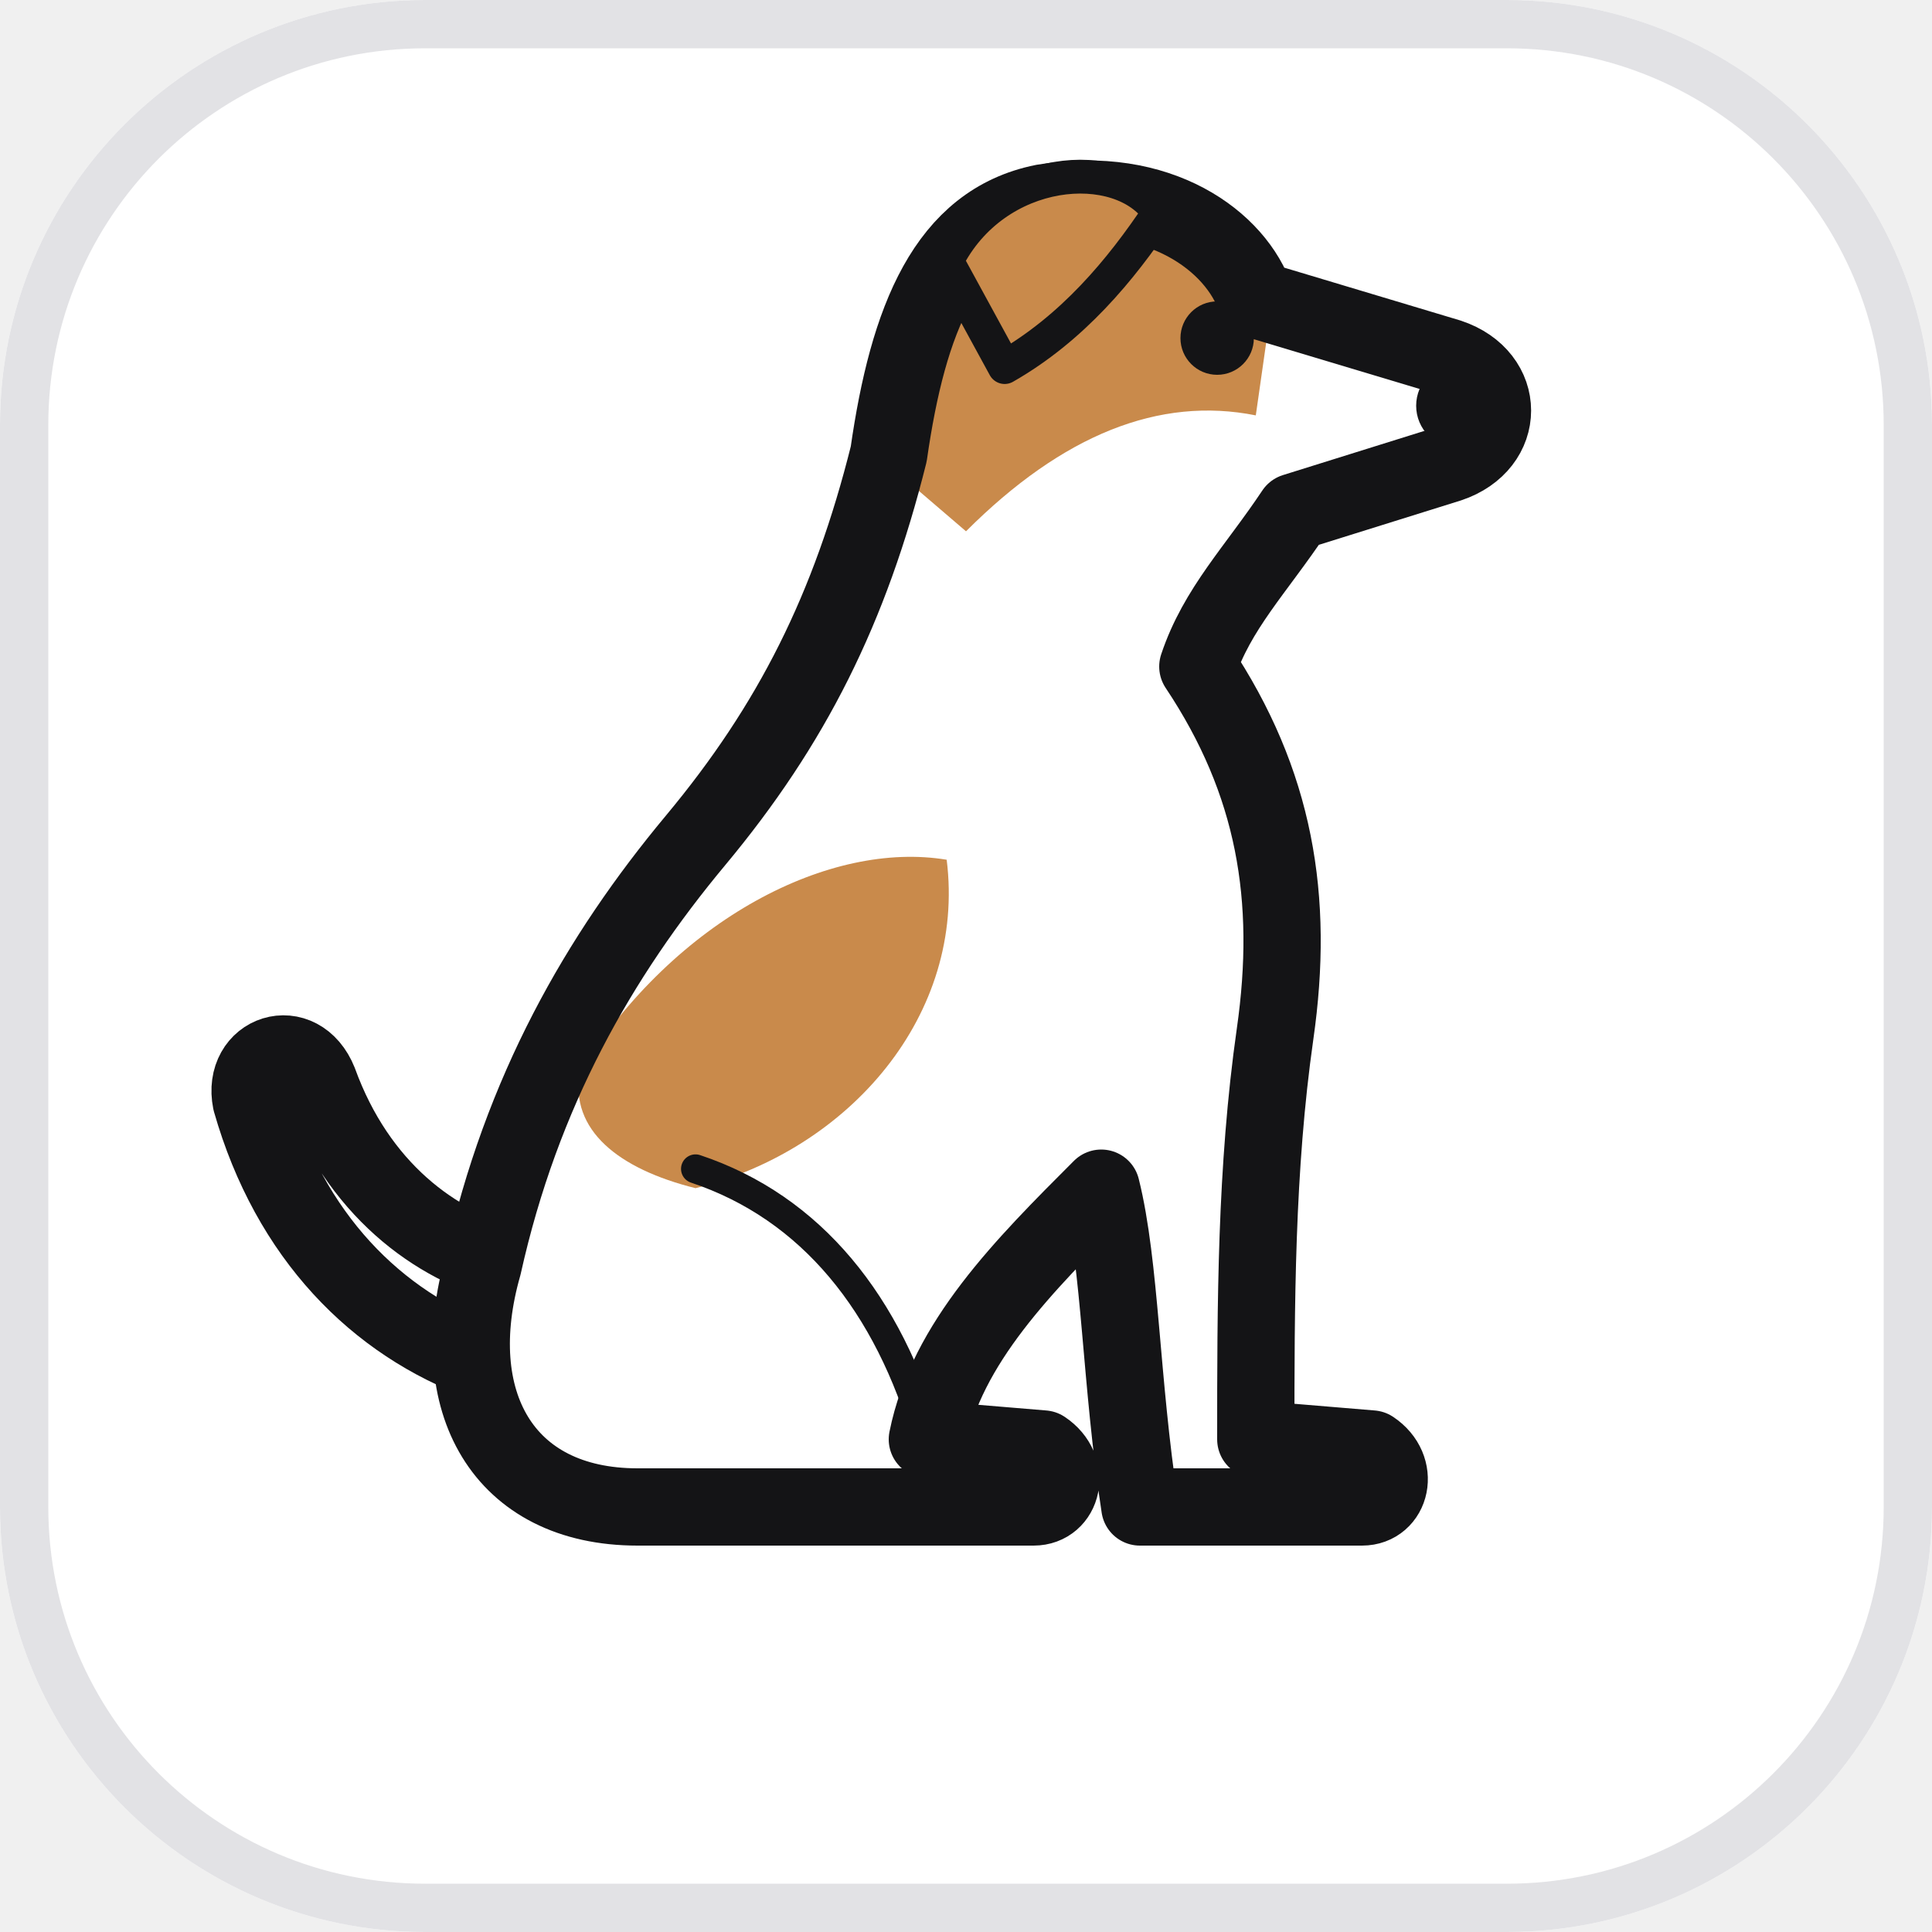
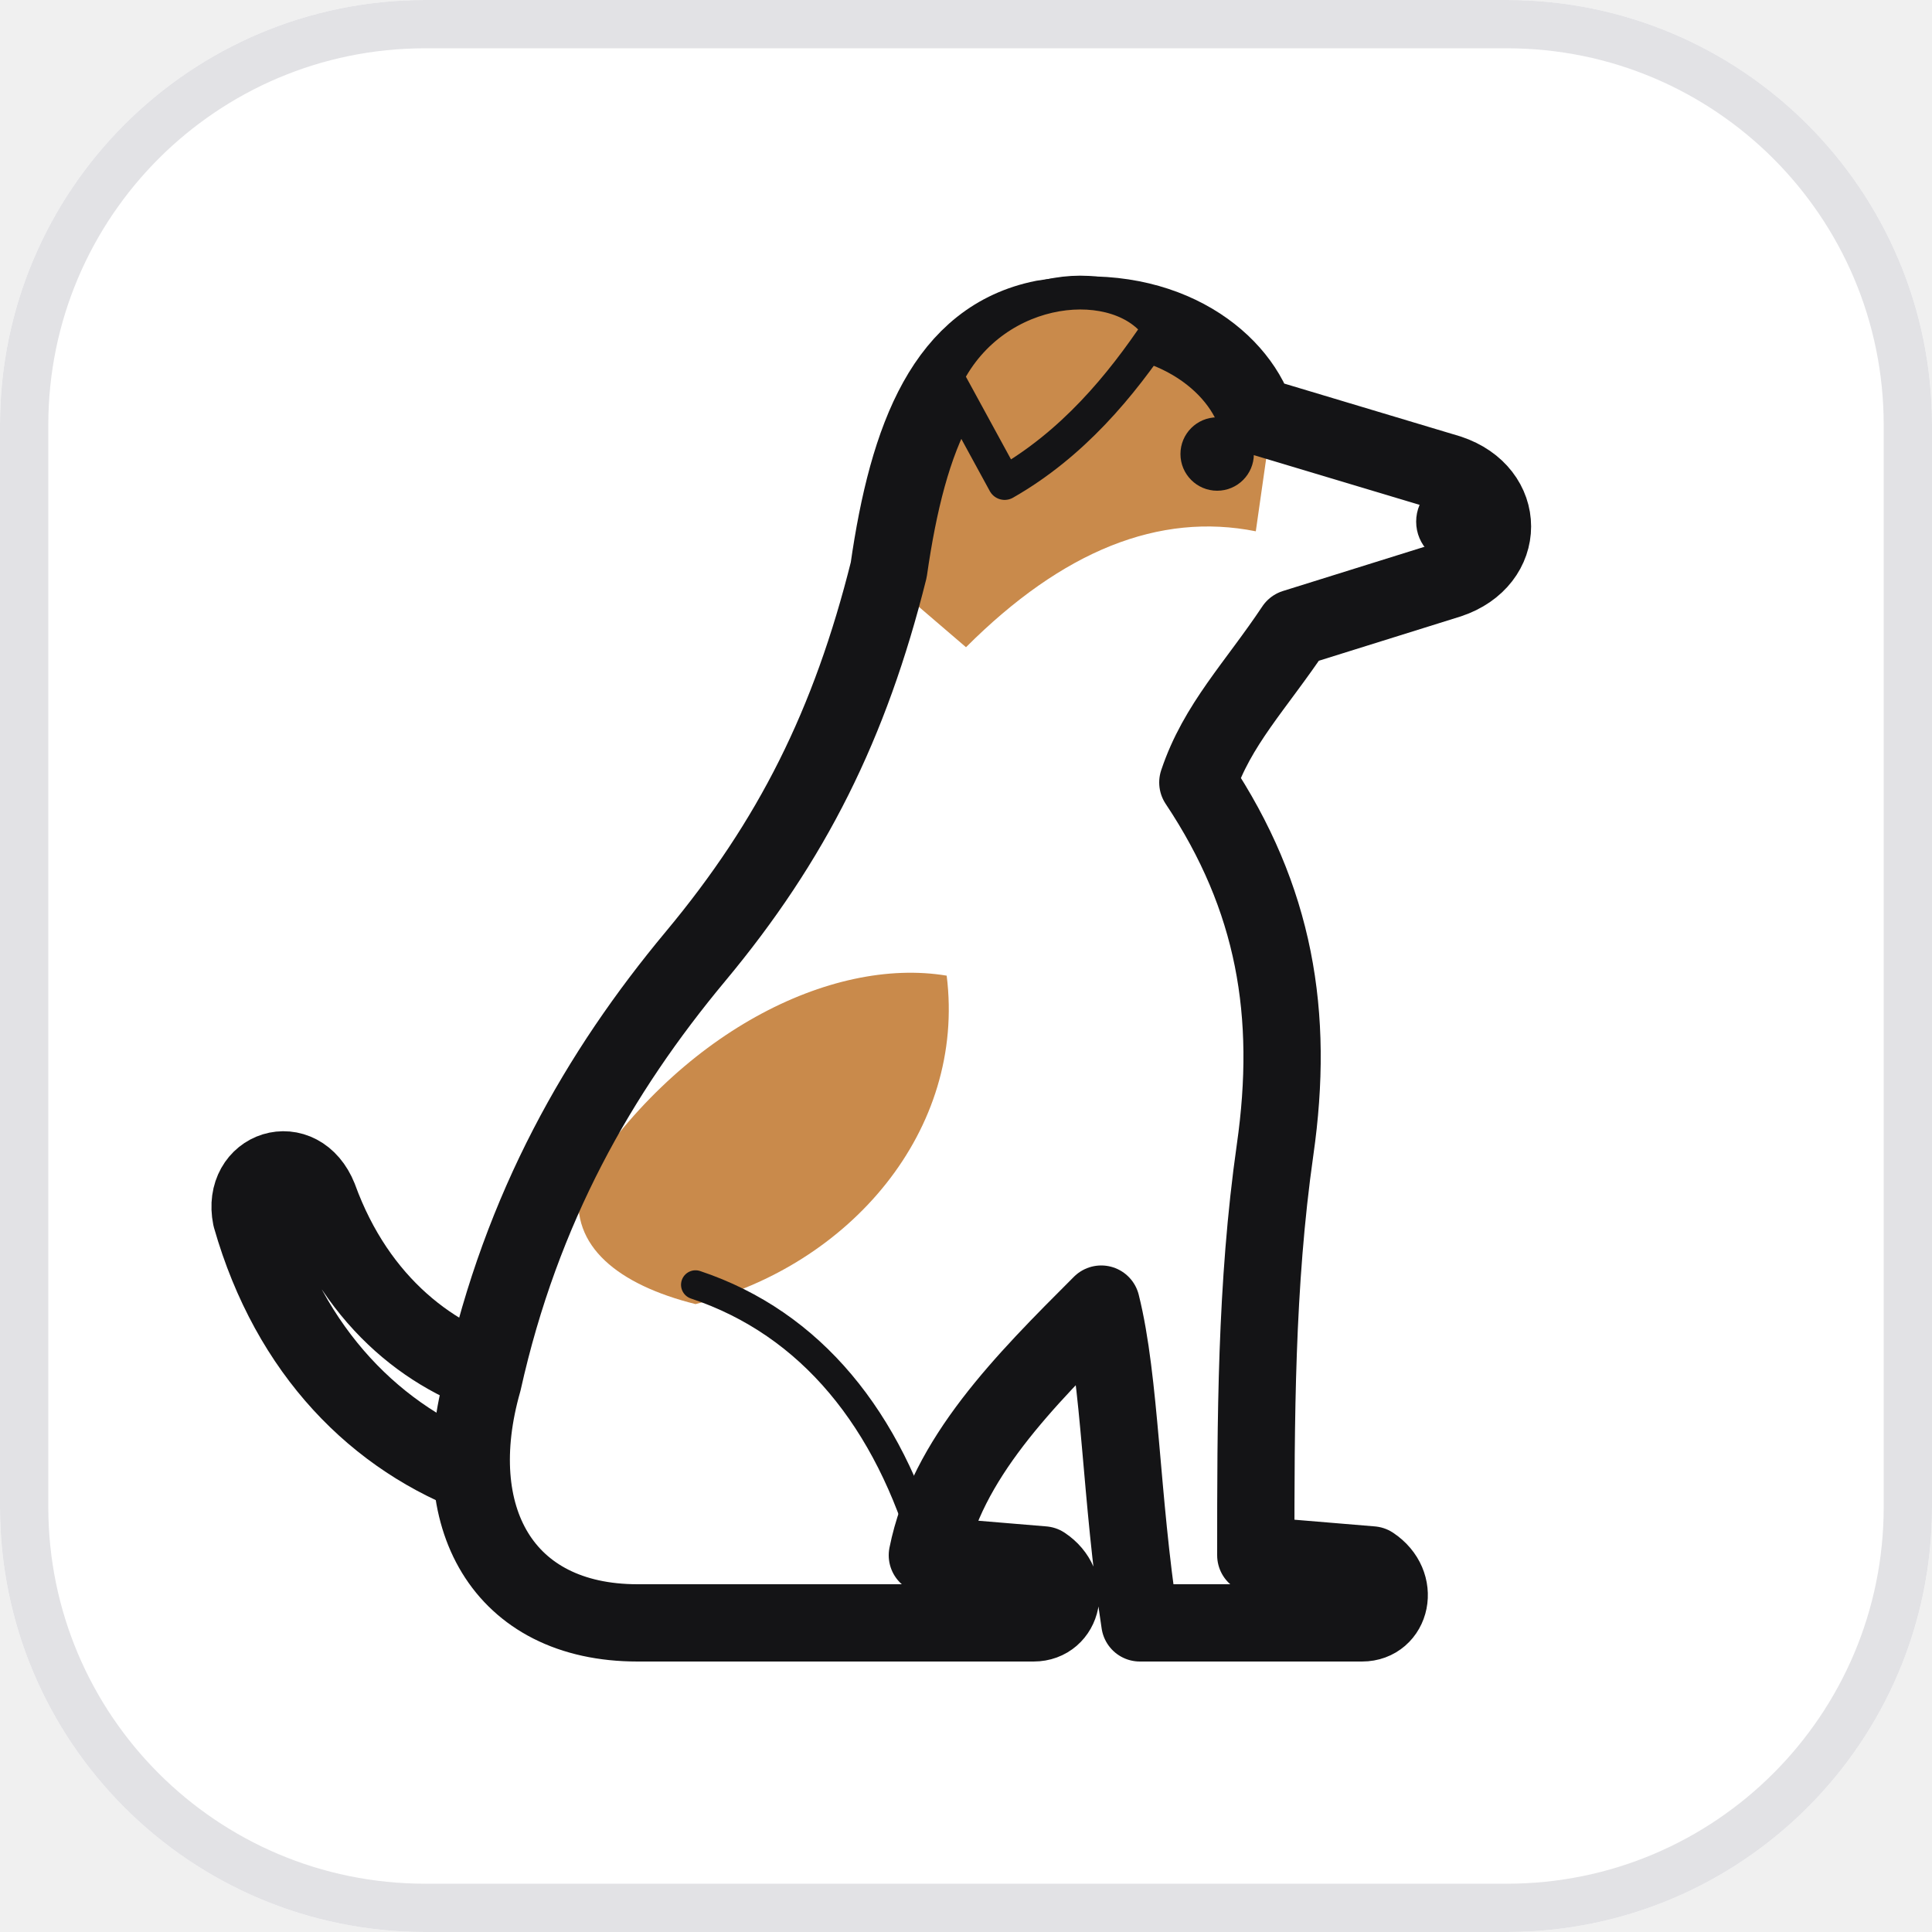
<svg xmlns="http://www.w3.org/2000/svg" viewBox="0 0 200 200">
  <rect width="200" height="200" rx="44" fill="#ffffff" />
  <rect x="2.5" y="2.5" width="195" height="195" rx="41.5" fill="none" stroke="#e2e2e5" stroke-width="5" />
-   <g transform="translate(-18 -17)">
+   <g transform="translate(-18 -5)">
    <path d="M68 158 C57 154 48 145 44 131 C43 126 49 124 51 129 C55 140 63 146 71 148 Z" fill="#ffffff" stroke="#141416" stroke-width="8" stroke-linejoin="round" />
    <path d="M126 38 C138 36 146 42 148 48 L168 54 C174 56 174 63 168 65 L152 70 C148 76 144 80 142 86 C150 98 152 110 150 124 C148 138 148 152 148 166 L160 167 C163 169 162 173 159 173 L136 173 C134 160 134 148 132 140 C124 148 116 156 114 166 L126 167 C129 169 128 173 125 173 L84 173 C70 173 64 162 68 148 C72 130 80 116 90 104 C100 92 106 80 110 64 C112 50 116 40 126 38 Z" fill="#ffffff" />
    <clipPath id="wd-body">
      <path d="M126 38 C138 36 146 42 148 48 L168 54 C174 56 174 63 168 65 L152 70 C148 76 144 80 142 86 C150 98 152 110 150 124 C148 138 148 152 148 166 L160 167 C163 169 162 173 159 173 L136 173 C134 160 134 148 132 140 C124 148 116 156 114 166 L126 167 C129 169 128 173 125 173 L84 173 C70 173 64 162 68 148 C72 130 80 116 90 104 C100 92 106 80 110 64 C112 50 116 40 126 38 Z" />
    </clipPath>
    <g clip-path="url(#wd-body)">
      <path d="M104 60 C114 44 136 36 150 46 L148 60 C138 58 128 62 118 72 Z" fill="#c98a4b" />
      <path d="M78 128 C88 112 104 104 116 106 C118 122 106 136 90 140 C82 138 77 134 78 128 Z" fill="#c98a4b" />
    </g>
    <path d="M126 38 C138 36 146 42 148 48 L168 54 C174 56 174 63 168 65 L152 70 C148 76 144 80 142 86 C150 98 152 110 150 124 C148 138 148 152 148 166 L160 167 C163 169 162 173 159 173 L136 173 C134 160 134 148 132 140 C124 148 116 156 114 166 L126 167 C129 169 128 173 125 173 L84 173 C70 173 64 162 68 148 C72 130 80 116 90 104 C100 92 106 80 110 64 C112 50 116 40 126 38 Z" fill="none" stroke="#141416" stroke-width="8" stroke-linejoin="round" />
    <path d="M114 166 C110 152 102 142 90 138" fill="none" stroke="#141416" stroke-width="3" stroke-linecap="round" />
    <path d="M116 44 C121 34 134 33 138 39 C134 45 129 51 122 55 Z" fill="#c98a4b" stroke="#141416" stroke-width="3.5" stroke-linejoin="round" />
    <circle cx="144" cy="52" r="3.8" fill="#141416" />
    <circle cx="169" cy="59" r="4.4" fill="#141416" />
  </g>
</svg>
